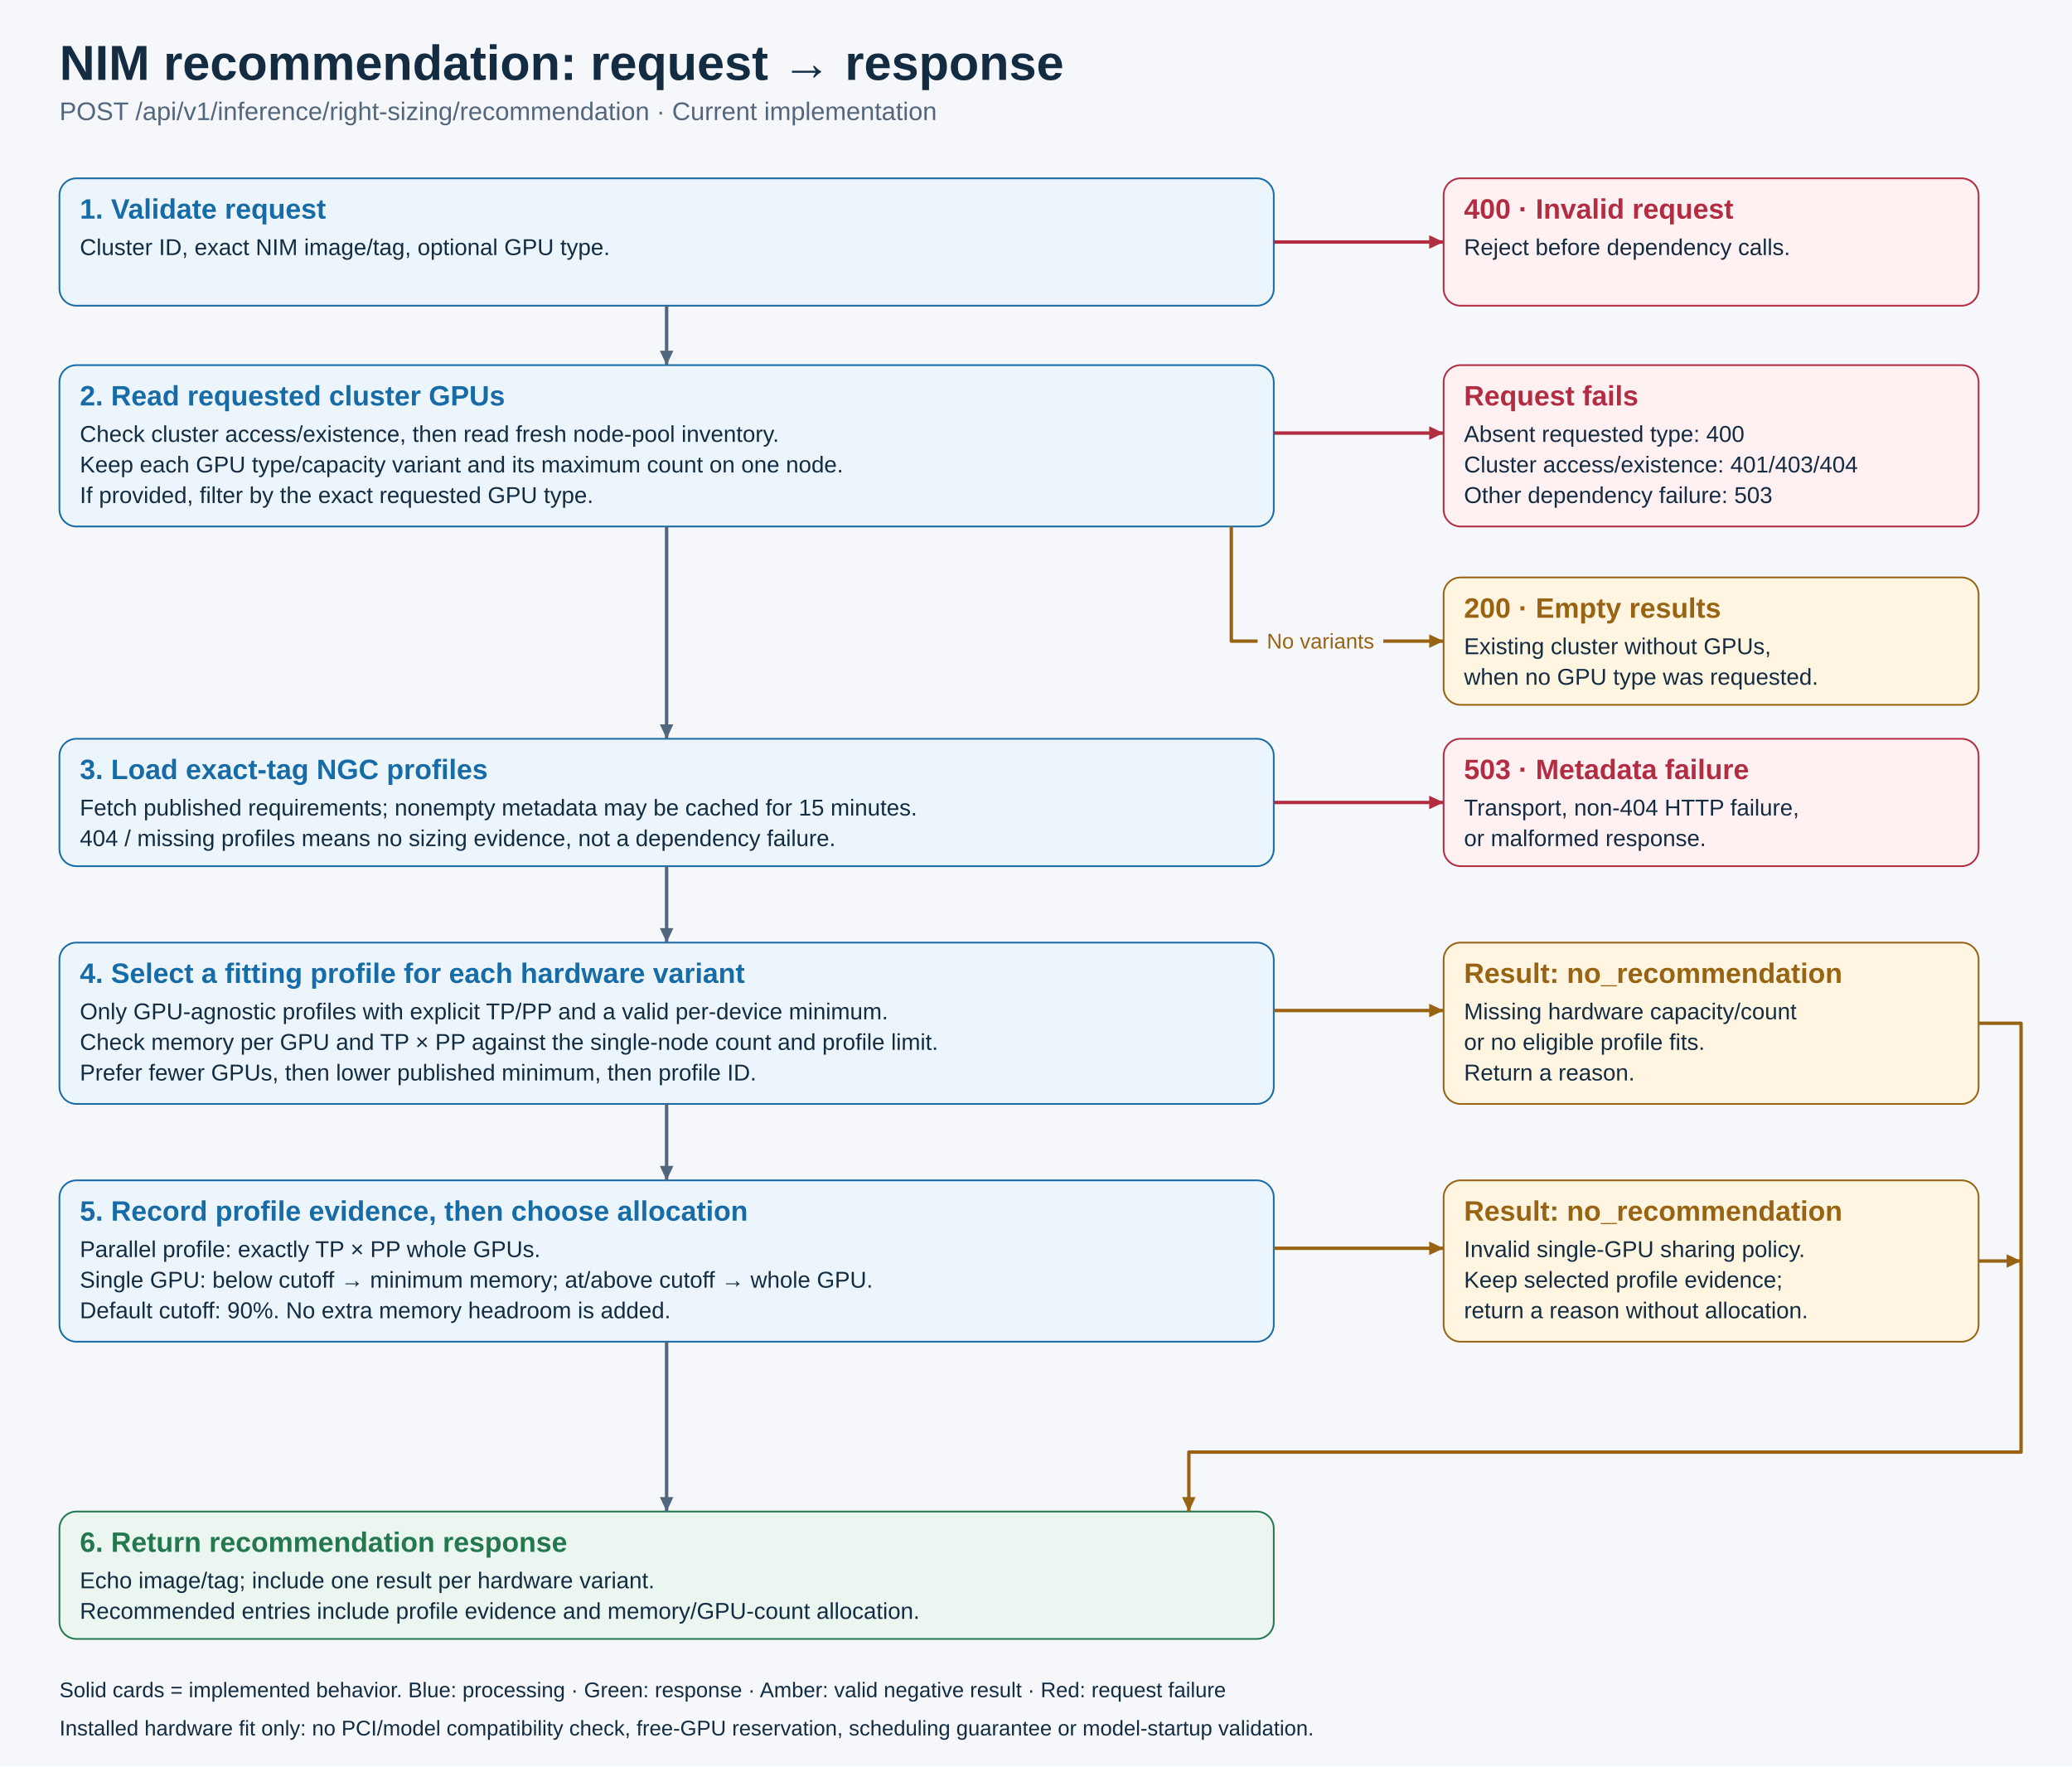
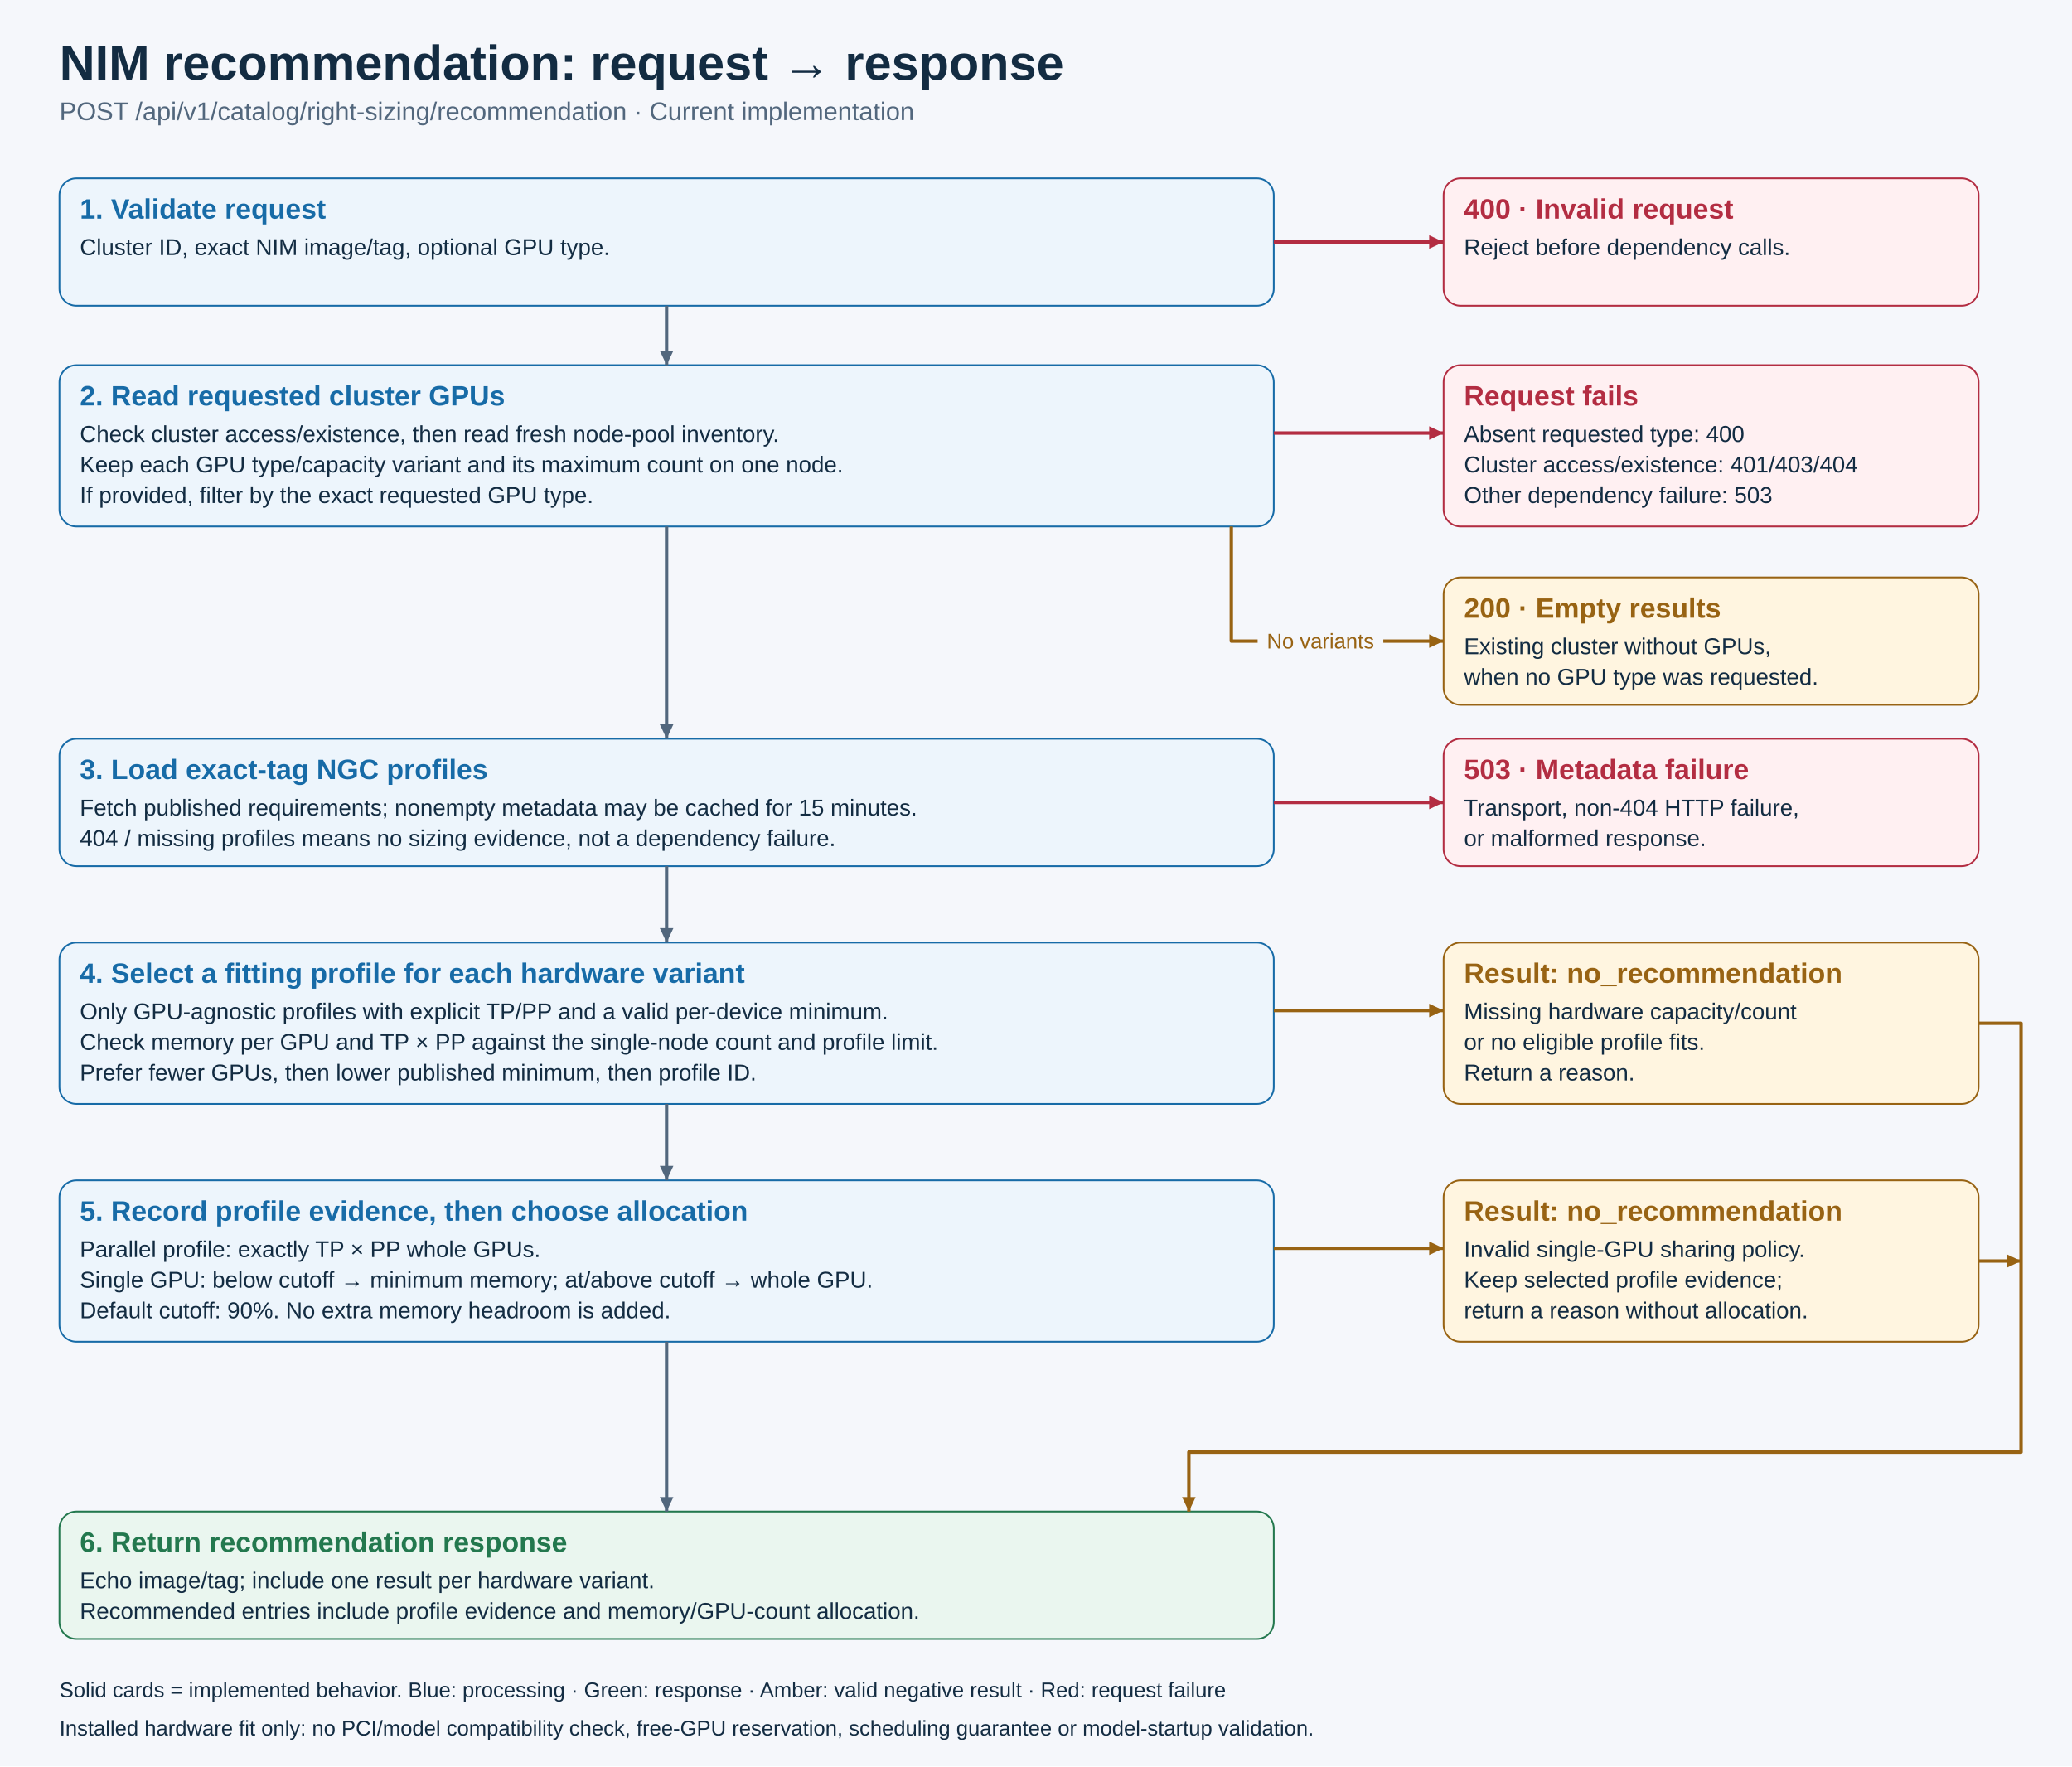
<svg xmlns="http://www.w3.org/2000/svg" width="2440" height="2080" viewBox="0 0 2440 2080">
  <rect x="0" y="0" width="2440" height="2080" rx="0" fill="#F5F7FB" />
  <text x="70" y="74" font-family="Arial, sans-serif" font-size="58" font-weight="700" fill="#132C42" text-anchor="start" dominant-baseline="central">NIM recommendation: request → response</text>
-   <text x="70" y="131" font-family="Arial, sans-serif" font-size="30" font-weight="400" fill="#52677D" text-anchor="start" dominant-baseline="central">POST /api/v1/inference/right-sizing/recommendation · Current implementation</text>
+   <text x="70" y="131" font-family="Arial, sans-serif" font-size="30" font-weight="400" fill="#52677D" text-anchor="start" dominant-baseline="central">POST /api/v1/catalog/right-sizing/recommendation · Current implementation</text>
  <rect x="70" y="210" width="1430" height="150" rx="20" fill="#EDF5FC" stroke="#176BA7" stroke-width="2" />
  <text x="94" y="246" font-family="Arial, sans-serif" font-size="33" font-weight="700" fill="#176BA7" text-anchor="start" dominant-baseline="central">1. Validate request</text>
  <text x="94" y="291" font-family="Arial, sans-serif" font-size="27" font-weight="400" fill="#132C42" text-anchor="start" dominant-baseline="central">Cluster ID, exact NIM image/tag, optional GPU type.</text>
  <rect x="1700" y="210" width="630" height="150" rx="20" fill="#FFF0F2" stroke="#B32D42" stroke-width="2" />
  <text x="1724" y="246" font-family="Arial, sans-serif" font-size="33" font-weight="700" fill="#B32D42" text-anchor="start" dominant-baseline="central">400 · Invalid request</text>
  <text x="1724" y="291" font-family="Arial, sans-serif" font-size="27" font-weight="400" fill="#132C42" text-anchor="start" dominant-baseline="central">Reject before dependency calls.</text>
  <rect x="70" y="430" width="1430" height="190" rx="20" fill="#EDF5FC" stroke="#176BA7" stroke-width="2" />
  <text x="94" y="466" font-family="Arial, sans-serif" font-size="33" font-weight="700" fill="#176BA7" text-anchor="start" dominant-baseline="central">2. Read requested cluster GPUs</text>
  <text x="94" y="511" font-family="Arial, sans-serif" font-size="27" font-weight="400" fill="#132C42" text-anchor="start" dominant-baseline="central">Check cluster access/existence, then read fresh node-pool inventory.</text>
  <text x="94" y="547" font-family="Arial, sans-serif" font-size="27" font-weight="400" fill="#132C42" text-anchor="start" dominant-baseline="central">Keep each GPU type/capacity variant and its maximum count on one node.</text>
  <text x="94" y="583" font-family="Arial, sans-serif" font-size="27" font-weight="400" fill="#132C42" text-anchor="start" dominant-baseline="central">If provided, filter by the exact requested GPU type.</text>
  <rect x="1700" y="430" width="630" height="190" rx="20" fill="#FFF0F2" stroke="#B32D42" stroke-width="2" />
  <text x="1724" y="466" font-family="Arial, sans-serif" font-size="33" font-weight="700" fill="#B32D42" text-anchor="start" dominant-baseline="central">Request fails</text>
  <text x="1724" y="511" font-family="Arial, sans-serif" font-size="27" font-weight="400" fill="#132C42" text-anchor="start" dominant-baseline="central">Absent requested type: 400</text>
  <text x="1724" y="547" font-family="Arial, sans-serif" font-size="27" font-weight="400" fill="#132C42" text-anchor="start" dominant-baseline="central">Cluster access/existence: 401/403/404</text>
  <text x="1724" y="583" font-family="Arial, sans-serif" font-size="27" font-weight="400" fill="#132C42" text-anchor="start" dominant-baseline="central">Other dependency failure: 503</text>
  <rect x="1700" y="680" width="630" height="150" rx="20" fill="#FFF5E0" stroke="#986313" stroke-width="2" />
  <text x="1724" y="716" font-family="Arial, sans-serif" font-size="33" font-weight="700" fill="#986313" text-anchor="start" dominant-baseline="central">200 · Empty results</text>
  <text x="1724" y="761" font-family="Arial, sans-serif" font-size="27" font-weight="400" fill="#132C42" text-anchor="start" dominant-baseline="central">Existing cluster without GPUs,</text>
  <text x="1724" y="797" font-family="Arial, sans-serif" font-size="27" font-weight="400" fill="#132C42" text-anchor="start" dominant-baseline="central">when no GPU type was requested.</text>
  <rect x="70" y="870" width="1430" height="150" rx="20" fill="#EDF5FC" stroke="#176BA7" stroke-width="2" />
  <text x="94" y="906" font-family="Arial, sans-serif" font-size="33" font-weight="700" fill="#176BA7" text-anchor="start" dominant-baseline="central">3. Load exact-tag NGC profiles</text>
  <text x="94" y="951" font-family="Arial, sans-serif" font-size="27" font-weight="400" fill="#132C42" text-anchor="start" dominant-baseline="central">Fetch published requirements; nonempty metadata may be cached for 15 minutes.</text>
  <text x="94" y="987" font-family="Arial, sans-serif" font-size="27" font-weight="400" fill="#132C42" text-anchor="start" dominant-baseline="central">404 / missing profiles means no sizing evidence, not a dependency failure.</text>
  <rect x="1700" y="870" width="630" height="150" rx="20" fill="#FFF0F2" stroke="#B32D42" stroke-width="2" />
  <text x="1724" y="906" font-family="Arial, sans-serif" font-size="33" font-weight="700" fill="#B32D42" text-anchor="start" dominant-baseline="central">503 · Metadata failure</text>
  <text x="1724" y="951" font-family="Arial, sans-serif" font-size="27" font-weight="400" fill="#132C42" text-anchor="start" dominant-baseline="central">Transport, non-404 HTTP failure,</text>
  <text x="1724" y="987" font-family="Arial, sans-serif" font-size="27" font-weight="400" fill="#132C42" text-anchor="start" dominant-baseline="central">or malformed response.</text>
  <rect x="70" y="1110" width="1430" height="190" rx="20" fill="#EDF5FC" stroke="#176BA7" stroke-width="2" />
  <text x="94" y="1146" font-family="Arial, sans-serif" font-size="33" font-weight="700" fill="#176BA7" text-anchor="start" dominant-baseline="central">4. Select a fitting profile for each hardware variant</text>
  <text x="94" y="1191" font-family="Arial, sans-serif" font-size="27" font-weight="400" fill="#132C42" text-anchor="start" dominant-baseline="central">Only GPU-agnostic profiles with explicit TP/PP and a valid per-device minimum.</text>
  <text x="94" y="1227" font-family="Arial, sans-serif" font-size="27" font-weight="400" fill="#132C42" text-anchor="start" dominant-baseline="central">Check memory per GPU and TP × PP against the single-node count and profile limit.</text>
  <text x="94" y="1263" font-family="Arial, sans-serif" font-size="27" font-weight="400" fill="#132C42" text-anchor="start" dominant-baseline="central">Prefer fewer GPUs, then lower published minimum, then profile ID.</text>
  <rect x="1700" y="1110" width="630" height="190" rx="20" fill="#FFF5E0" stroke="#986313" stroke-width="2" />
  <text x="1724" y="1146" font-family="Arial, sans-serif" font-size="33" font-weight="700" fill="#986313" text-anchor="start" dominant-baseline="central">Result: no_recommendation</text>
  <text x="1724" y="1191" font-family="Arial, sans-serif" font-size="27" font-weight="400" fill="#132C42" text-anchor="start" dominant-baseline="central">Missing hardware capacity/count</text>
  <text x="1724" y="1227" font-family="Arial, sans-serif" font-size="27" font-weight="400" fill="#132C42" text-anchor="start" dominant-baseline="central">or no eligible profile fits.</text>
  <text x="1724" y="1263" font-family="Arial, sans-serif" font-size="27" font-weight="400" fill="#132C42" text-anchor="start" dominant-baseline="central">Return a reason.</text>
  <rect x="70" y="1390" width="1430" height="190" rx="20" fill="#EDF5FC" stroke="#176BA7" stroke-width="2" />
  <text x="94" y="1426" font-family="Arial, sans-serif" font-size="33" font-weight="700" fill="#176BA7" text-anchor="start" dominant-baseline="central">5. Record profile evidence, then choose allocation</text>
  <text x="94" y="1471" font-family="Arial, sans-serif" font-size="27" font-weight="400" fill="#132C42" text-anchor="start" dominant-baseline="central">Parallel profile: exactly TP × PP whole GPUs.</text>
  <text x="94" y="1507" font-family="Arial, sans-serif" font-size="27" font-weight="400" fill="#132C42" text-anchor="start" dominant-baseline="central">Single GPU: below cutoff → minimum memory; at/above cutoff → whole GPU.</text>
  <text x="94" y="1543" font-family="Arial, sans-serif" font-size="27" font-weight="400" fill="#132C42" text-anchor="start" dominant-baseline="central">Default cutoff: 90%. No extra memory headroom is added.</text>
  <rect x="1700" y="1390" width="630" height="190" rx="20" fill="#FFF5E0" stroke="#986313" stroke-width="2" />
  <text x="1724" y="1426" font-family="Arial, sans-serif" font-size="33" font-weight="700" fill="#986313" text-anchor="start" dominant-baseline="central">Result: no_recommendation</text>
  <text x="1724" y="1471" font-family="Arial, sans-serif" font-size="27" font-weight="400" fill="#132C42" text-anchor="start" dominant-baseline="central">Invalid single-GPU sharing policy.</text>
  <text x="1724" y="1507" font-family="Arial, sans-serif" font-size="27" font-weight="400" fill="#132C42" text-anchor="start" dominant-baseline="central">Keep selected profile evidence;</text>
  <text x="1724" y="1543" font-family="Arial, sans-serif" font-size="27" font-weight="400" fill="#132C42" text-anchor="start" dominant-baseline="central">return a reason without allocation.</text>
  <rect x="70" y="1780" width="1430" height="150" rx="20" fill="#EAF6EF" stroke="#23784E" stroke-width="2" />
  <text x="94" y="1816" font-family="Arial, sans-serif" font-size="33" font-weight="700" fill="#23784E" text-anchor="start" dominant-baseline="central">6. Return recommendation response</text>
  <text x="94" y="1861" font-family="Arial, sans-serif" font-size="27" font-weight="400" fill="#132C42" text-anchor="start" dominant-baseline="central">Echo image/tag; include one result per hardware variant.</text>
  <text x="94" y="1897" font-family="Arial, sans-serif" font-size="27" font-weight="400" fill="#132C42" text-anchor="start" dominant-baseline="central">Recommended entries include profile evidence and memory/GPU-count allocation.</text>
  <polyline points="785,360 785,430" fill="none" stroke="#52677D" stroke-width="4" stroke-linejoin="round" />
  <polygon points="785,430 793.0,413.0 777.0,413.0" fill="#52677D" />
  <polyline points="785,620 785,870" fill="none" stroke="#52677D" stroke-width="4" stroke-linejoin="round" />
  <polygon points="785,870 793.0,853.0 777.0,853.0" fill="#52677D" />
  <polyline points="785,1020 785,1110" fill="none" stroke="#52677D" stroke-width="4" stroke-linejoin="round" />
  <polygon points="785,1110 793.0,1093.0 777.0,1093.0" fill="#52677D" />
  <polyline points="785,1300 785,1390" fill="none" stroke="#52677D" stroke-width="4" stroke-linejoin="round" />
  <polygon points="785,1390 793.0,1373.0 777.0,1373.0" fill="#52677D" />
  <polyline points="785,1580 785,1780" fill="none" stroke="#52677D" stroke-width="4" stroke-linejoin="round" />
  <polygon points="785,1780 793.0,1763.0 777.0,1763.0" fill="#52677D" />
  <polyline points="1500,285 1700,285" fill="none" stroke="#B32D42" stroke-width="4" stroke-linejoin="round" />
  <polygon points="1700,285 1683.0,277.0 1683.0,293.0" fill="#B32D42" />
  <polyline points="1500,510 1700,510" fill="none" stroke="#B32D42" stroke-width="4" stroke-linejoin="round" />
  <polygon points="1700,510 1683.0,502.0 1683.0,518.0" fill="#B32D42" />
  <polyline points="1500,945 1700,945" fill="none" stroke="#B32D42" stroke-width="4" stroke-linejoin="round" />
  <polygon points="1700,945 1683.0,937.0 1683.0,953.0" fill="#B32D42" />
  <polyline points="1450,620 1450,755 1700,755" fill="none" stroke="#986313" stroke-width="4" stroke-linejoin="round" />
  <polygon points="1700,755 1683.0,747.0 1683.0,763.0" fill="#986313" />
  <rect x="1481.0" y="737" width="148" height="36" rx="5" fill="#F5F7FB" />
  <text x="1555" y="755" font-family="Arial, sans-serif" font-size="25" font-weight="400" fill="#986313" text-anchor="middle" dominant-baseline="central">No variants</text>
  <polyline points="1500,1190 1700,1190" fill="none" stroke="#986313" stroke-width="4" stroke-linejoin="round" />
  <polygon points="1700,1190 1683.0,1182.0 1683.0,1198.0" fill="#986313" />
  <polyline points="1500,1470 1700,1470" fill="none" stroke="#986313" stroke-width="4" stroke-linejoin="round" />
  <polygon points="1700,1470 1683.0,1462.0 1683.0,1478.0" fill="#986313" />
  <polyline points="2330,1205 2380,1205 2380,1710 1400,1710 1400,1780" fill="none" stroke="#986313" stroke-width="4" stroke-linejoin="round" />
  <polygon points="1400,1780 1408.0,1763.0 1392.0,1763.0" fill="#986313" />
  <polyline points="2330,1485 2380,1485" fill="none" stroke="#986313" stroke-width="4" stroke-linejoin="round" />
  <polygon points="2380,1485 2363.0,1477.0 2363.0,1493.0" fill="#986313" />
  <text x="70" y="1990" font-family="Arial, sans-serif" font-size="25" font-weight="400" fill="#132C42" text-anchor="start" dominant-baseline="central">Solid cards = implemented behavior. Blue: processing · Green: response · Amber: valid negative result · Red: request failure</text>
  <text x="70" y="2035" font-family="Arial, sans-serif" font-size="25" font-weight="400" fill="#132C42" text-anchor="start" dominant-baseline="central">Installed hardware fit only: no PCI/model compatibility check, free-GPU reservation, scheduling guarantee or model-startup validation.</text>
</svg>
